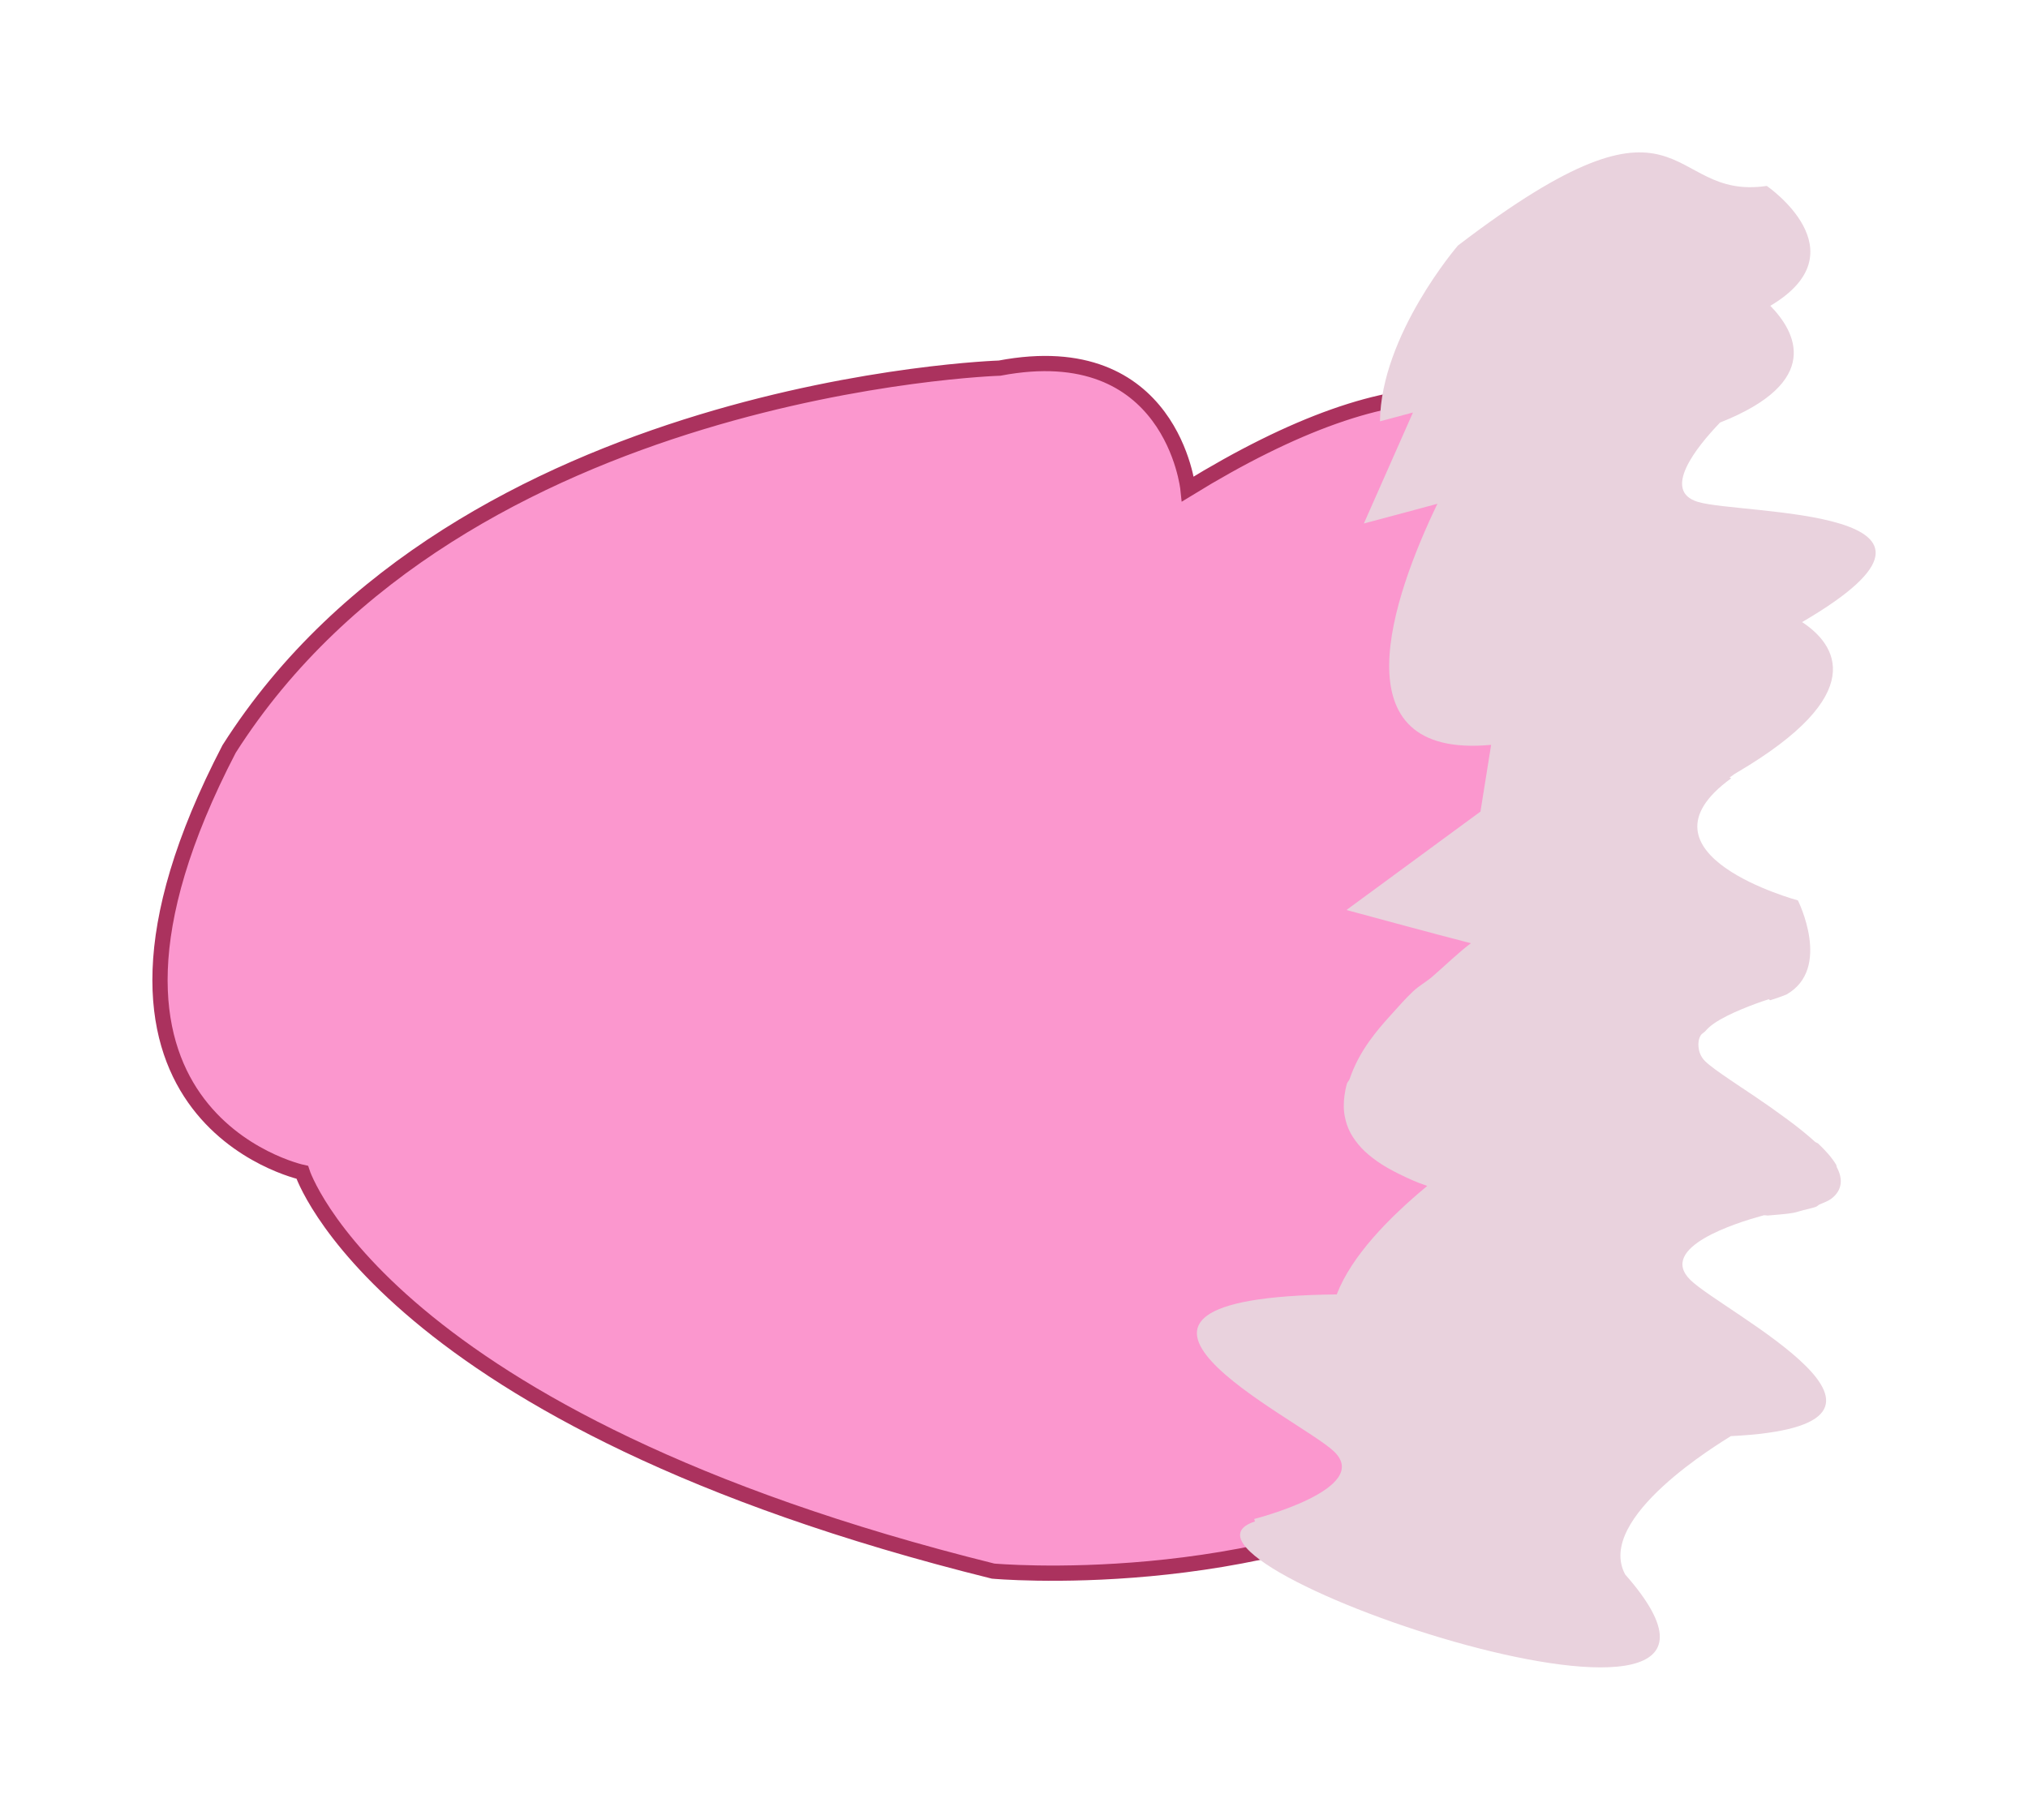
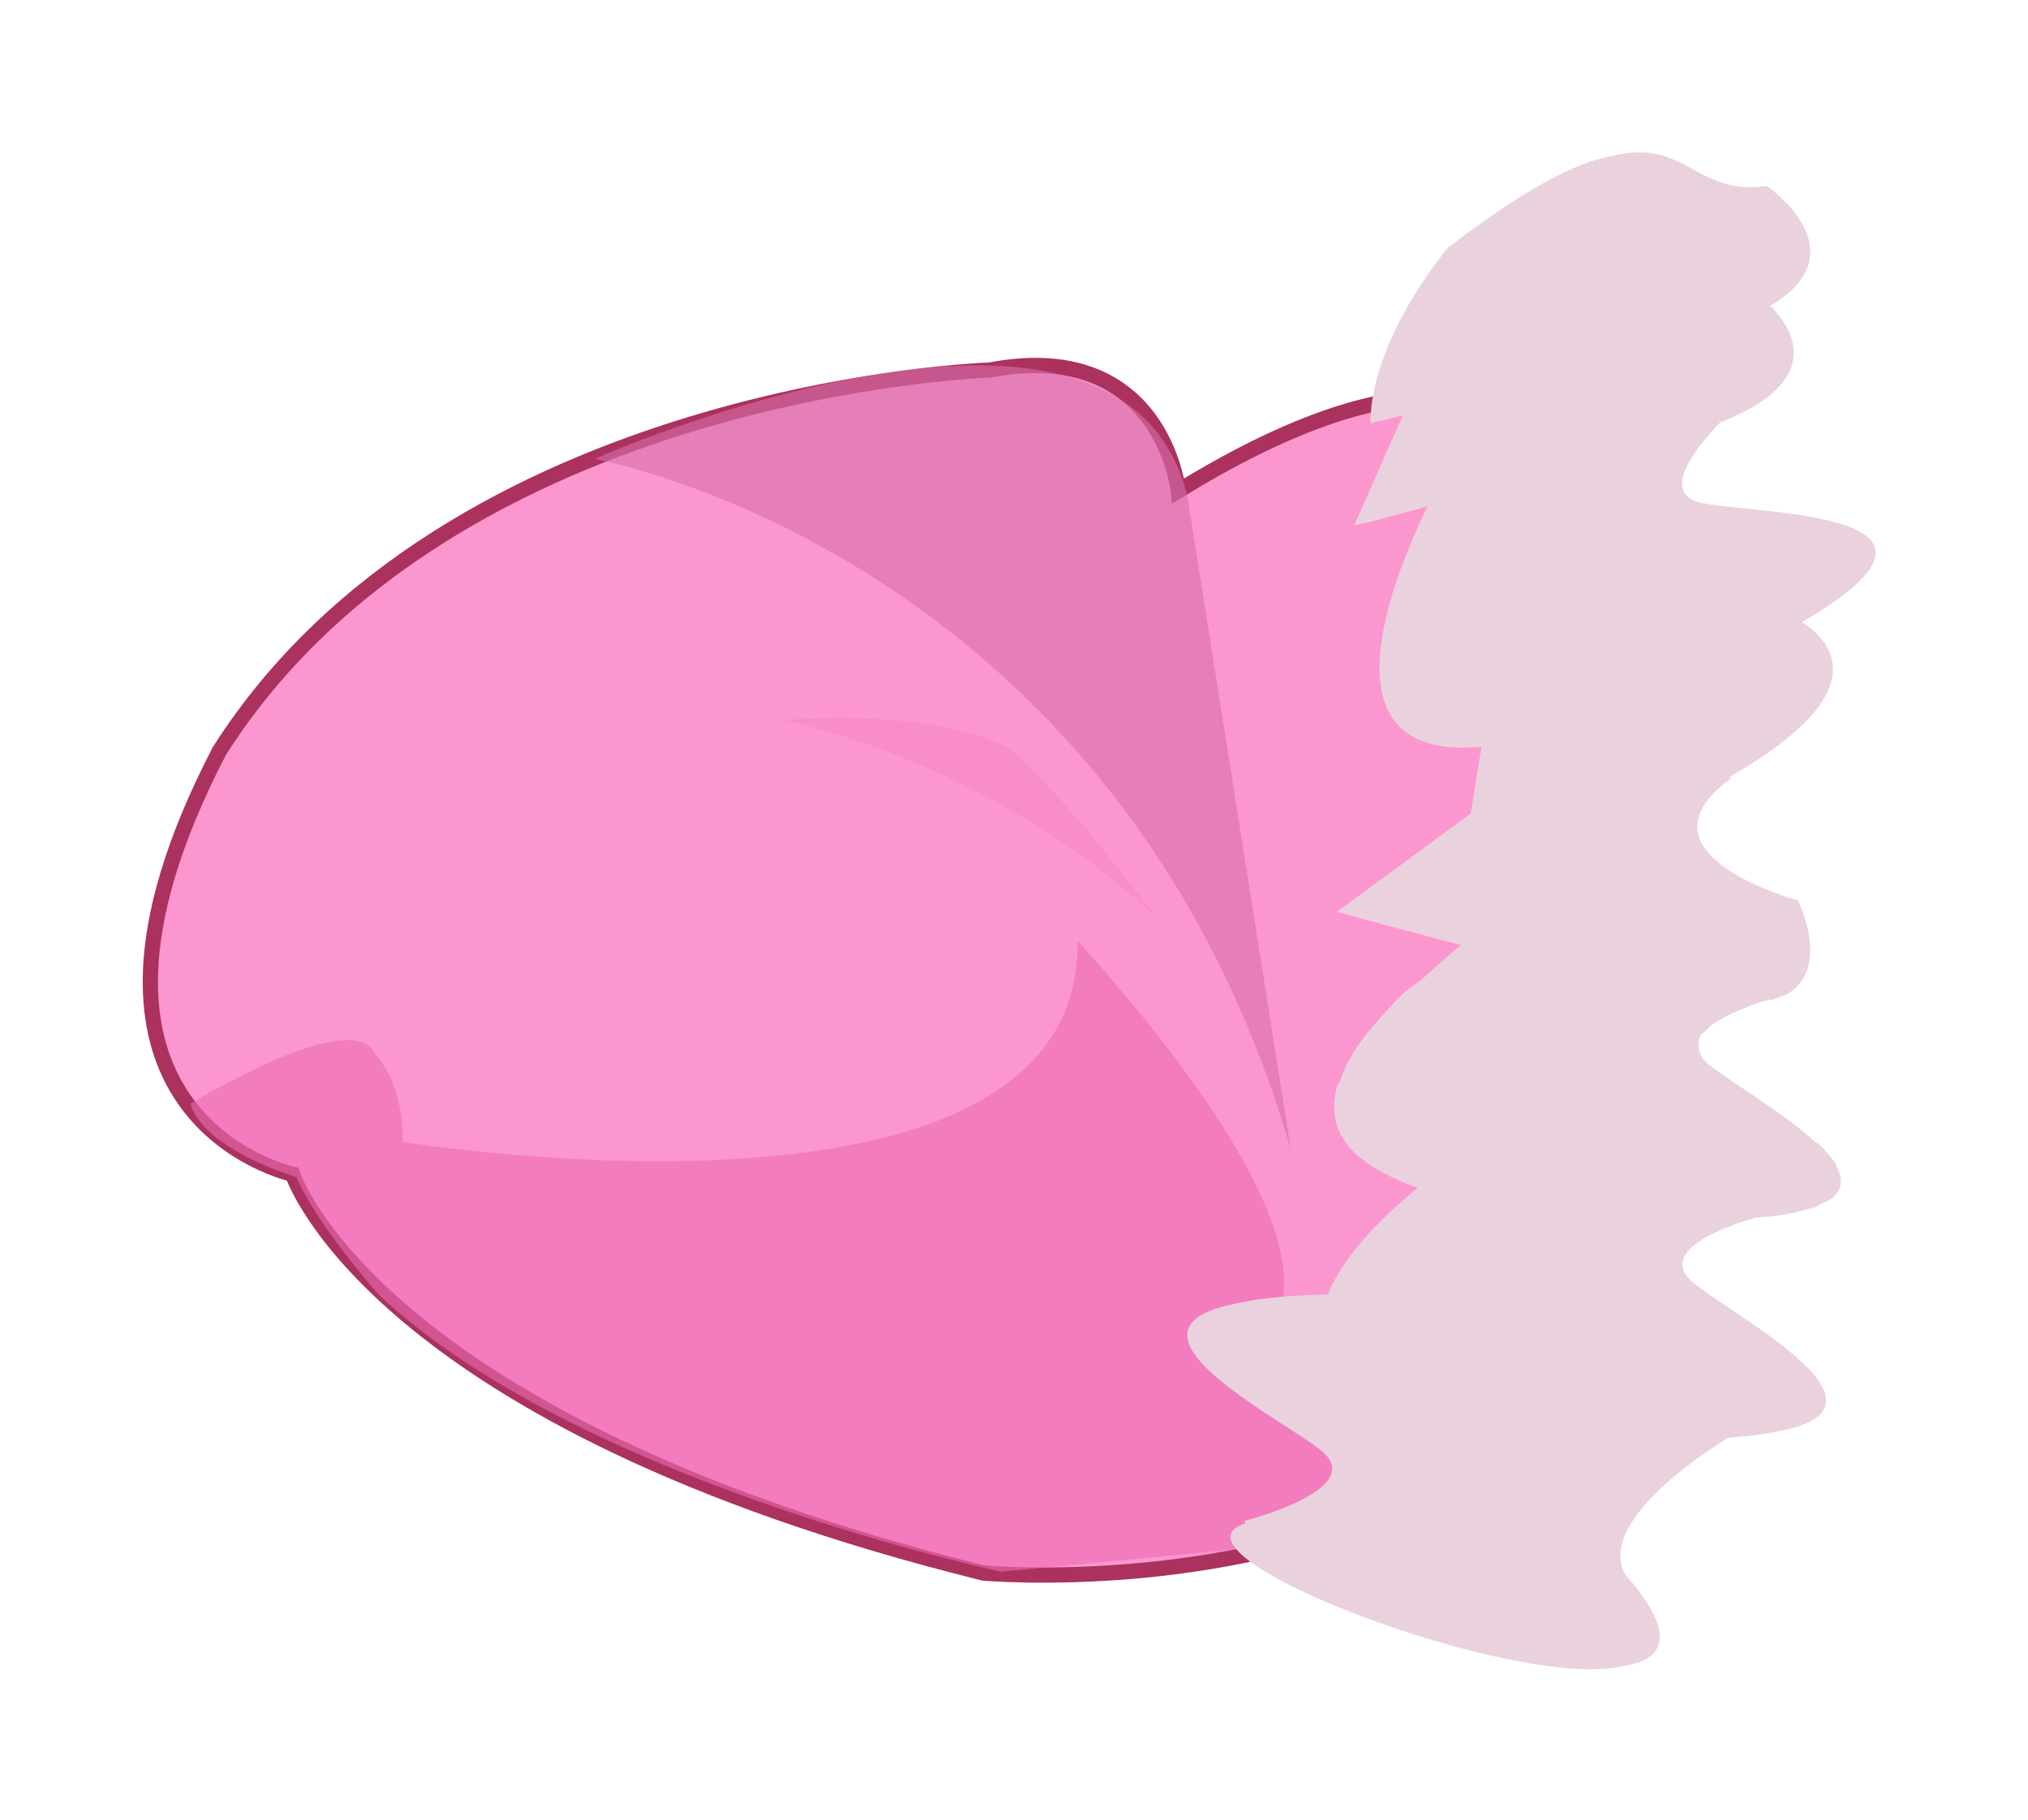
<svg xmlns="http://www.w3.org/2000/svg" width="66.547" height="59.724" id="svg3163" version="1.1">
  <defs id="defs3165" />
  <g id="layer1" transform="translate(-341.3039,-482.7031)">
-     <path style="fill:#fb97ce;fill-opacity:1;stroke:#ab325e;stroke-width:0.5;stroke-opacity:1" d="m 374.104,494.785 c 0,0 -17.692,0.556 -25.283,12.501 -6.248,12.026 2.401,13.893 2.401,13.893 0,0 2.614,8.11 22.669,13.088 0,0 8.58,0.785 15.277,-2.992 6.23,-16.206 4.381,-31.97 4.381,-31.97 -1.677,-4.616 -6.265,-4.854 -13.263,-0.556 0,0 -0.524,-5.04 -6.182,-3.964 z" id="rect3770" />
+     <g transform="matrix(1,0,0,-1,-0.3174219,1025.193)" id="g3754">
+       <path id="rect3770-0" d="m 374.104,530.345 c 0,0 -17.692,-0.556 -25.283,-12.501 -6.248,-12.026 2.401,-13.893 2.401,-13.893 0,0 2.614,-8.11 22.669,-13.088 0,0 8.58,-0.785 15.277,2.992 6.23,16.206 4.381,31.97 4.381,31.97 -1.677,4.616 -6.265,4.854 -13.263,0.556 0,0 -0.524,5.04 -6.182,3.964 z" style="fill:#fb97ce;fill-opacity:1;stroke:#ab325e;stroke-width:0.5;stroke-opacity:1" />
+       <path style="opacity:0.6;fill:#ec6bb2;fill-opacity:1;stroke:none" d="m 347.873,506.263 c 0,0 5.357,3.304 6.071,1.607 0.982,-1.071 0.893,-2.857 0.893,-2.857 0,0 22.321,-3.661 22.143,6.607 9.464,-10.536 6.25,-12.679 6.25,-12.679 l 4.286,-6.071 -5.536,-1.25 -7.5,-0.714 c 0,0 -13.929,2.946 -20.446,9.107 0,0 -2.054,2.321 -2.679,3.839 0,0 -3.036,0.893 -3.482,2.411 z" id="path3759" />
+       <path id="path3881-7" d="m 399.276,536.327 c 0,0 3.143,-2.146 0.119,-3.937 0.827,-0.842 1.743,-2.488 -1.649,-3.831 -0.785,-0.817 -1.921,-2.243 -0.729,-2.604 1.439,-0.436 9.903,-0.167 3.421,-3.945 1.119,-0.735 2.249,-2.362 -2.153,-4.947 -0.163,-0.096 -0.069,-0.057 -0.227,-0.15 l 0.053,-0.03 c -3.434,-2.493 2.189,-4.007 2.189,-4.007 0,0 1.126,-2.238 -0.376,-3.089 0,0 -0.22,-0.093 -0.53,-0.187 -0.013,-0.004 -0.039,0.034 -0.053,0.03 -0.261,-0.081 -0.575,-0.196 -0.893,-0.329 -0.319,-0.133 -0.647,-0.289 -0.901,-0.464 -0.127,-0.087 -0.2,-0.159 -0.288,-0.256 -0.045,-0.05 -0.112,-0.076 -0.144,-0.128 -0.071,-0.117 -0.089,-0.251 -0.077,-0.377 0.013,-0.145 0.059,-0.321 0.217,-0.477 0.158,-0.156 0.462,-0.369 0.836,-0.623 0.271,-0.187 0.425,-0.283 0.761,-0.51 0.369,-0.248 0.727,-0.5 1.1,-0.776 0.326,-0.24 0.643,-0.493 0.911,-0.737 0.028,-0.024 0.079,-0.037 0.106,-0.061 0.254,-0.24 0.449,-0.464 0.586,-0.69 0.012,-0.021 0.012,-0.063 0.022,-0.083 0.204,-0.38 0.185,-0.75 -0.171,-1.027 -0.099,-0.077 -0.239,-0.13 -0.394,-0.195 -0.036,-0.015 -0.074,-0.06 -0.114,-0.075 -0.114,-0.041 -0.275,-0.076 -0.416,-0.112 -0.093,-0.022 -0.228,-0.07 -0.333,-0.089 -0.234,-0.043 -0.527,-0.058 -0.824,-0.087 -0.039,-0.004 -0.095,0.012 -0.136,0.008 -0.031,-0.002 -0.051,-0.02 -0.083,-0.022 -0.803,-0.221 -3.417,-1.029 -2.337,-2.098 1.063,-1.051 8.599,-4.772 1.33,-5.129 -0.32,-0.207 -4.47,-2.676 -3.466,-4.541 6.351,-7.2 -16.179,0.439 -12.151,1.739 -10e-4,0.005 -0.022,0.083 -0.022,0.083 0,0 3.9,0.993 2.617,2.217 -1.146,1.094 -9.576,5.051 0.091,5.153 0.482,1.258 1.706,2.513 2.97,3.561 -0.358,0.119 -0.625,0.246 -0.905,0.382 -0.272,0.132 -0.534,0.281 -0.739,0.426 -0.195,0.139 -0.381,0.291 -0.519,0.441 -0.142,0.153 -0.265,0.323 -0.353,0.485 -0.095,0.177 -0.149,0.344 -0.187,0.53 -0.047,0.233 -0.046,0.467 -0.012,0.71 0.017,0.119 0.043,0.257 0.077,0.377 0.017,0.061 0.07,0.097 0.091,0.158 0.143,0.419 0.349,0.824 0.648,1.244 0.209,0.295 0.446,0.572 0.706,0.858 0.24,0.264 0.463,0.525 0.729,0.775 0.198,0.187 0.425,0.305 0.629,0.481 0.436,0.378 0.853,0.787 1.267,1.098 -1.057,0.268 -4.083,1.091 -4.083,1.091 l 4.397,3.23 0.35,2.19 c -5.1,-0.477 -3.232,4.858 -1.763,7.912 -0.362,-0.102 -2.413,-0.647 -2.413,-0.647 l 1.611,3.643 c -0.071,-0.02 -1.082,-0.29 -1.082,-0.29 0.026,2.832 2.557,5.769 2.557,5.769 7.611,5.818 6.731,1.45 10.134,1.957 z" style="fill:#e9d2dd;fill-opacity:1;stroke:none" />
+       <path transform="translate(341.3039,482.7031)" id="path2984" d="m 19.821,44.724 c 0,0 17.321,7.679 19.464,-1.25 L 42.679,22.045 C 36.964,41.688 19.821,44.724 19.821,44.724 z" style="opacity:0.6;fill:#d970aa;fill-opacity:1;stroke:none" />
+     </g>
+     <path style="opacity:0.225;fill:#ec6bb2;stroke:none" d="m 367.058,506.337 c 7.589,1.786 12.143,6.429 12.143,6.429 0,0 -2.589,-3.571 -4.821,-5.536 -2.768,-1.339 -7.321,-0.893 -7.321,-0.893 z" id="path3794" />
    <path style="fill:#e9d2dd;fill-opacity:1;stroke:none" d="m 399.276,488.803 c 0,0 3.143,2.146 0.119,3.937 0.827,0.842 1.743,2.488 -1.649,3.831 -0.785,0.817 -1.921,2.243 -0.729,2.604 1.439,0.436 9.903,0.167 3.421,3.945 1.119,0.735 2.249,2.362 -2.153,4.947 -0.163,0.096 -0.069,0.057 -0.227,0.15 l 0.053,0.03 c -3.434,2.493 2.189,4.007 2.189,4.007 0,0 1.126,2.238 -0.376,3.089 0,0 -0.22,0.093 -0.53,0.187 -0.013,0.004 -0.039,-0.034 -0.053,-0.03 -0.261,0.081 -0.575,0.196 -0.893,0.329 -0.319,0.133 -0.647,0.289 -0.901,0.464 -0.127,0.087 -0.2,0.159 -0.288,0.256 -0.045,0.05 -0.112,0.076 -0.144,0.128 -0.071,0.117 -0.089,0.251 -0.077,0.377 0.013,0.145 0.059,0.321 0.217,0.477 0.158,0.156 0.462,0.369 0.836,0.623 0.271,0.187 0.425,0.283 0.761,0.51 0.369,0.248 0.727,0.5 1.1,0.776 0.326,0.24 0.643,0.493 0.911,0.737 0.028,0.024 0.079,0.037 0.106,0.061 0.254,0.24 0.449,0.464 0.586,0.69 0.012,0.021 0.012,0.063 0.022,0.083 0.204,0.38 0.185,0.75 -0.171,1.027 -0.099,0.077 -0.239,0.13 -0.394,0.195 -0.036,0.015 -0.074,0.06 -0.114,0.075 -0.114,0.041 -0.275,0.076 -0.416,0.112 -0.093,0.022 -0.228,0.07 -0.333,0.089 -0.234,0.043 -0.527,0.058 -0.824,0.087 -0.039,0.004 -0.095,-0.012 -0.136,-0.008 -0.031,0.002 -0.051,0.02 -0.083,0.022 -0.803,0.221 -3.417,1.029 -2.337,2.098 1.063,1.051 8.599,4.772 1.33,5.129 -0.32,0.207 -4.47,2.676 -3.466,4.541 6.351,7.2 -16.179,-0.439 -12.151,-1.739 -10e-4,-0.005 -0.022,-0.083 -0.022,-0.083 0,0 3.9,-0.993 2.617,-2.217 -1.146,-1.094 -9.576,-5.051 0.091,-5.153 0.482,-1.258 1.706,-2.513 2.97,-3.561 -0.358,-0.119 -0.625,-0.246 -0.905,-0.382 -0.272,-0.132 -0.534,-0.281 -0.739,-0.426 -0.195,-0.139 -0.381,-0.291 -0.519,-0.441 -0.142,-0.153 -0.265,-0.323 -0.353,-0.485 -0.095,-0.177 -0.149,-0.344 -0.187,-0.53 -0.047,-0.233 -0.046,-0.467 -0.012,-0.71 0.017,-0.119 0.043,-0.257 0.077,-0.377 0.017,-0.061 0.07,-0.097 0.091,-0.158 0.143,-0.419 0.349,-0.824 0.648,-1.244 0.209,-0.295 0.446,-0.572 0.706,-0.858 0.24,-0.264 0.463,-0.525 0.729,-0.775 0.198,-0.187 0.425,-0.305 0.629,-0.481 0.436,-0.378 0.853,-0.787 1.267,-1.098 -1.057,-0.268 -4.083,-1.091 -4.083,-1.091 l 4.397,-3.23 0.35,-2.19 c -5.1,0.477 -3.232,-4.858 -1.763,-7.912 -0.362,0.102 -2.413,0.647 -2.413,0.647 l 1.611,-3.643 c -0.071,0.02 -1.082,0.29 -1.082,0.29 0.026,-2.832 2.557,-5.769 2.557,-5.769 7.611,-5.818 6.731,-1.45 10.134,-1.957 z" id="path3881" />
  </g>
</svg>
